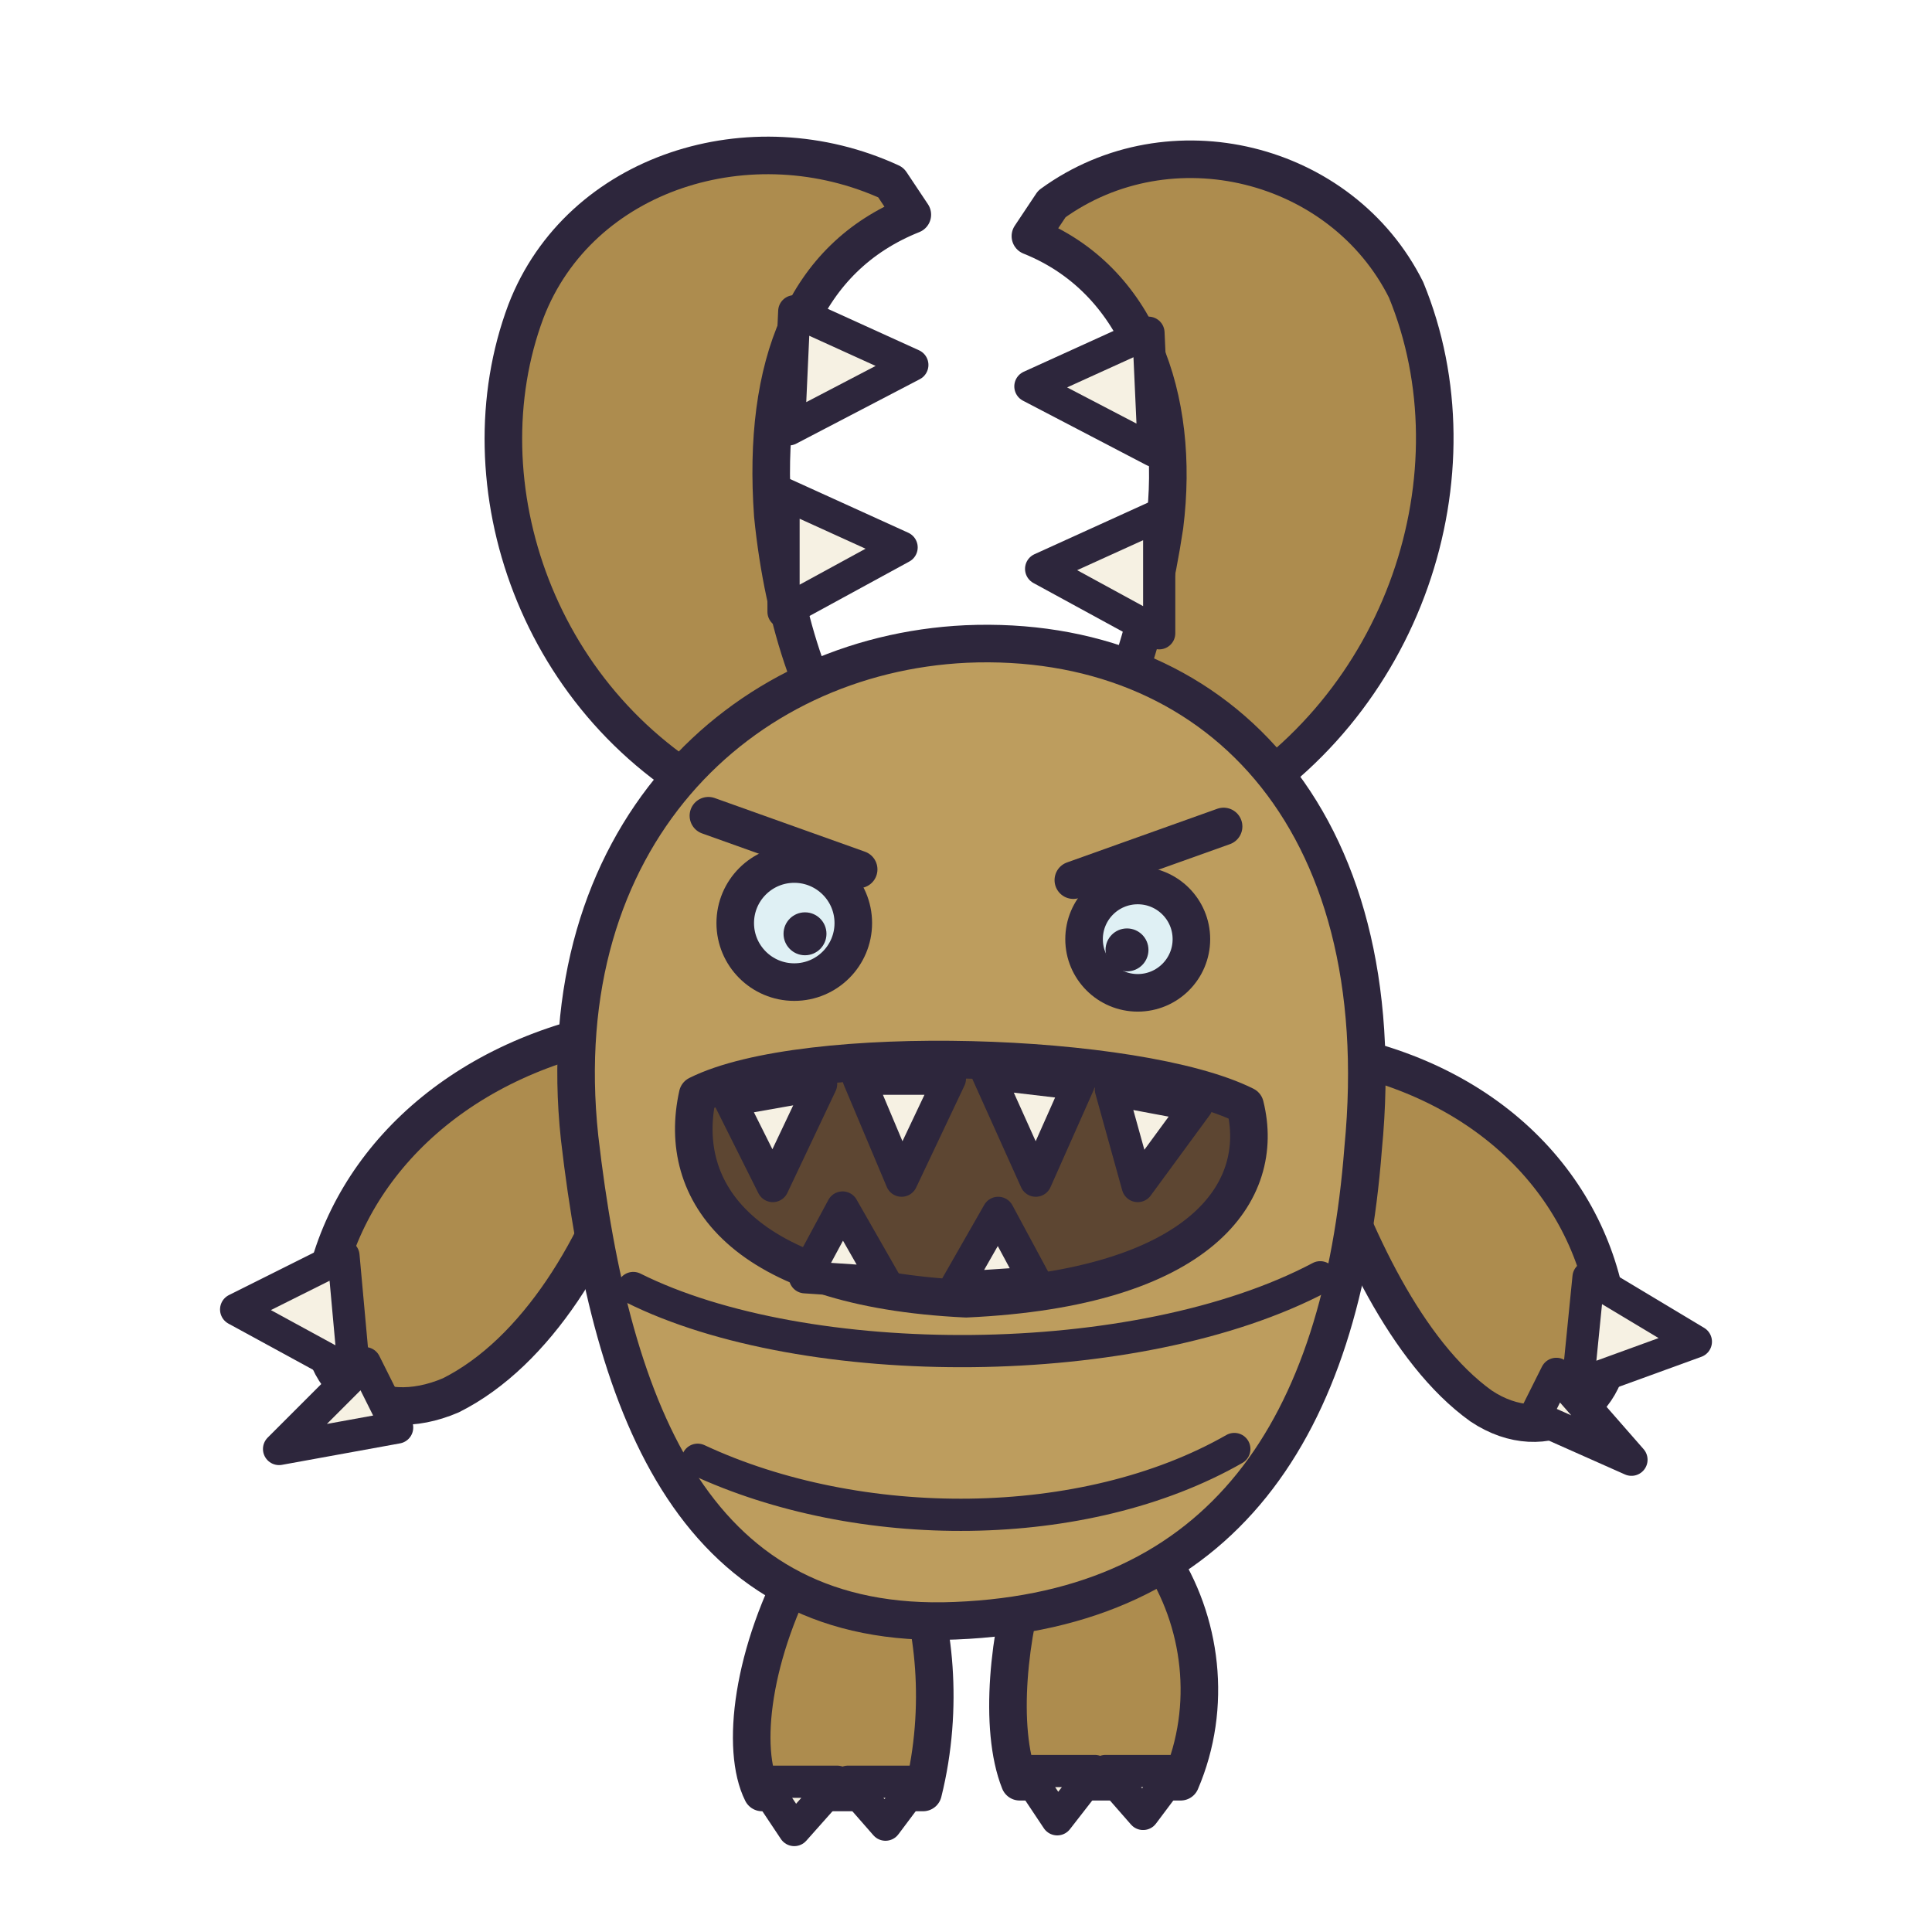
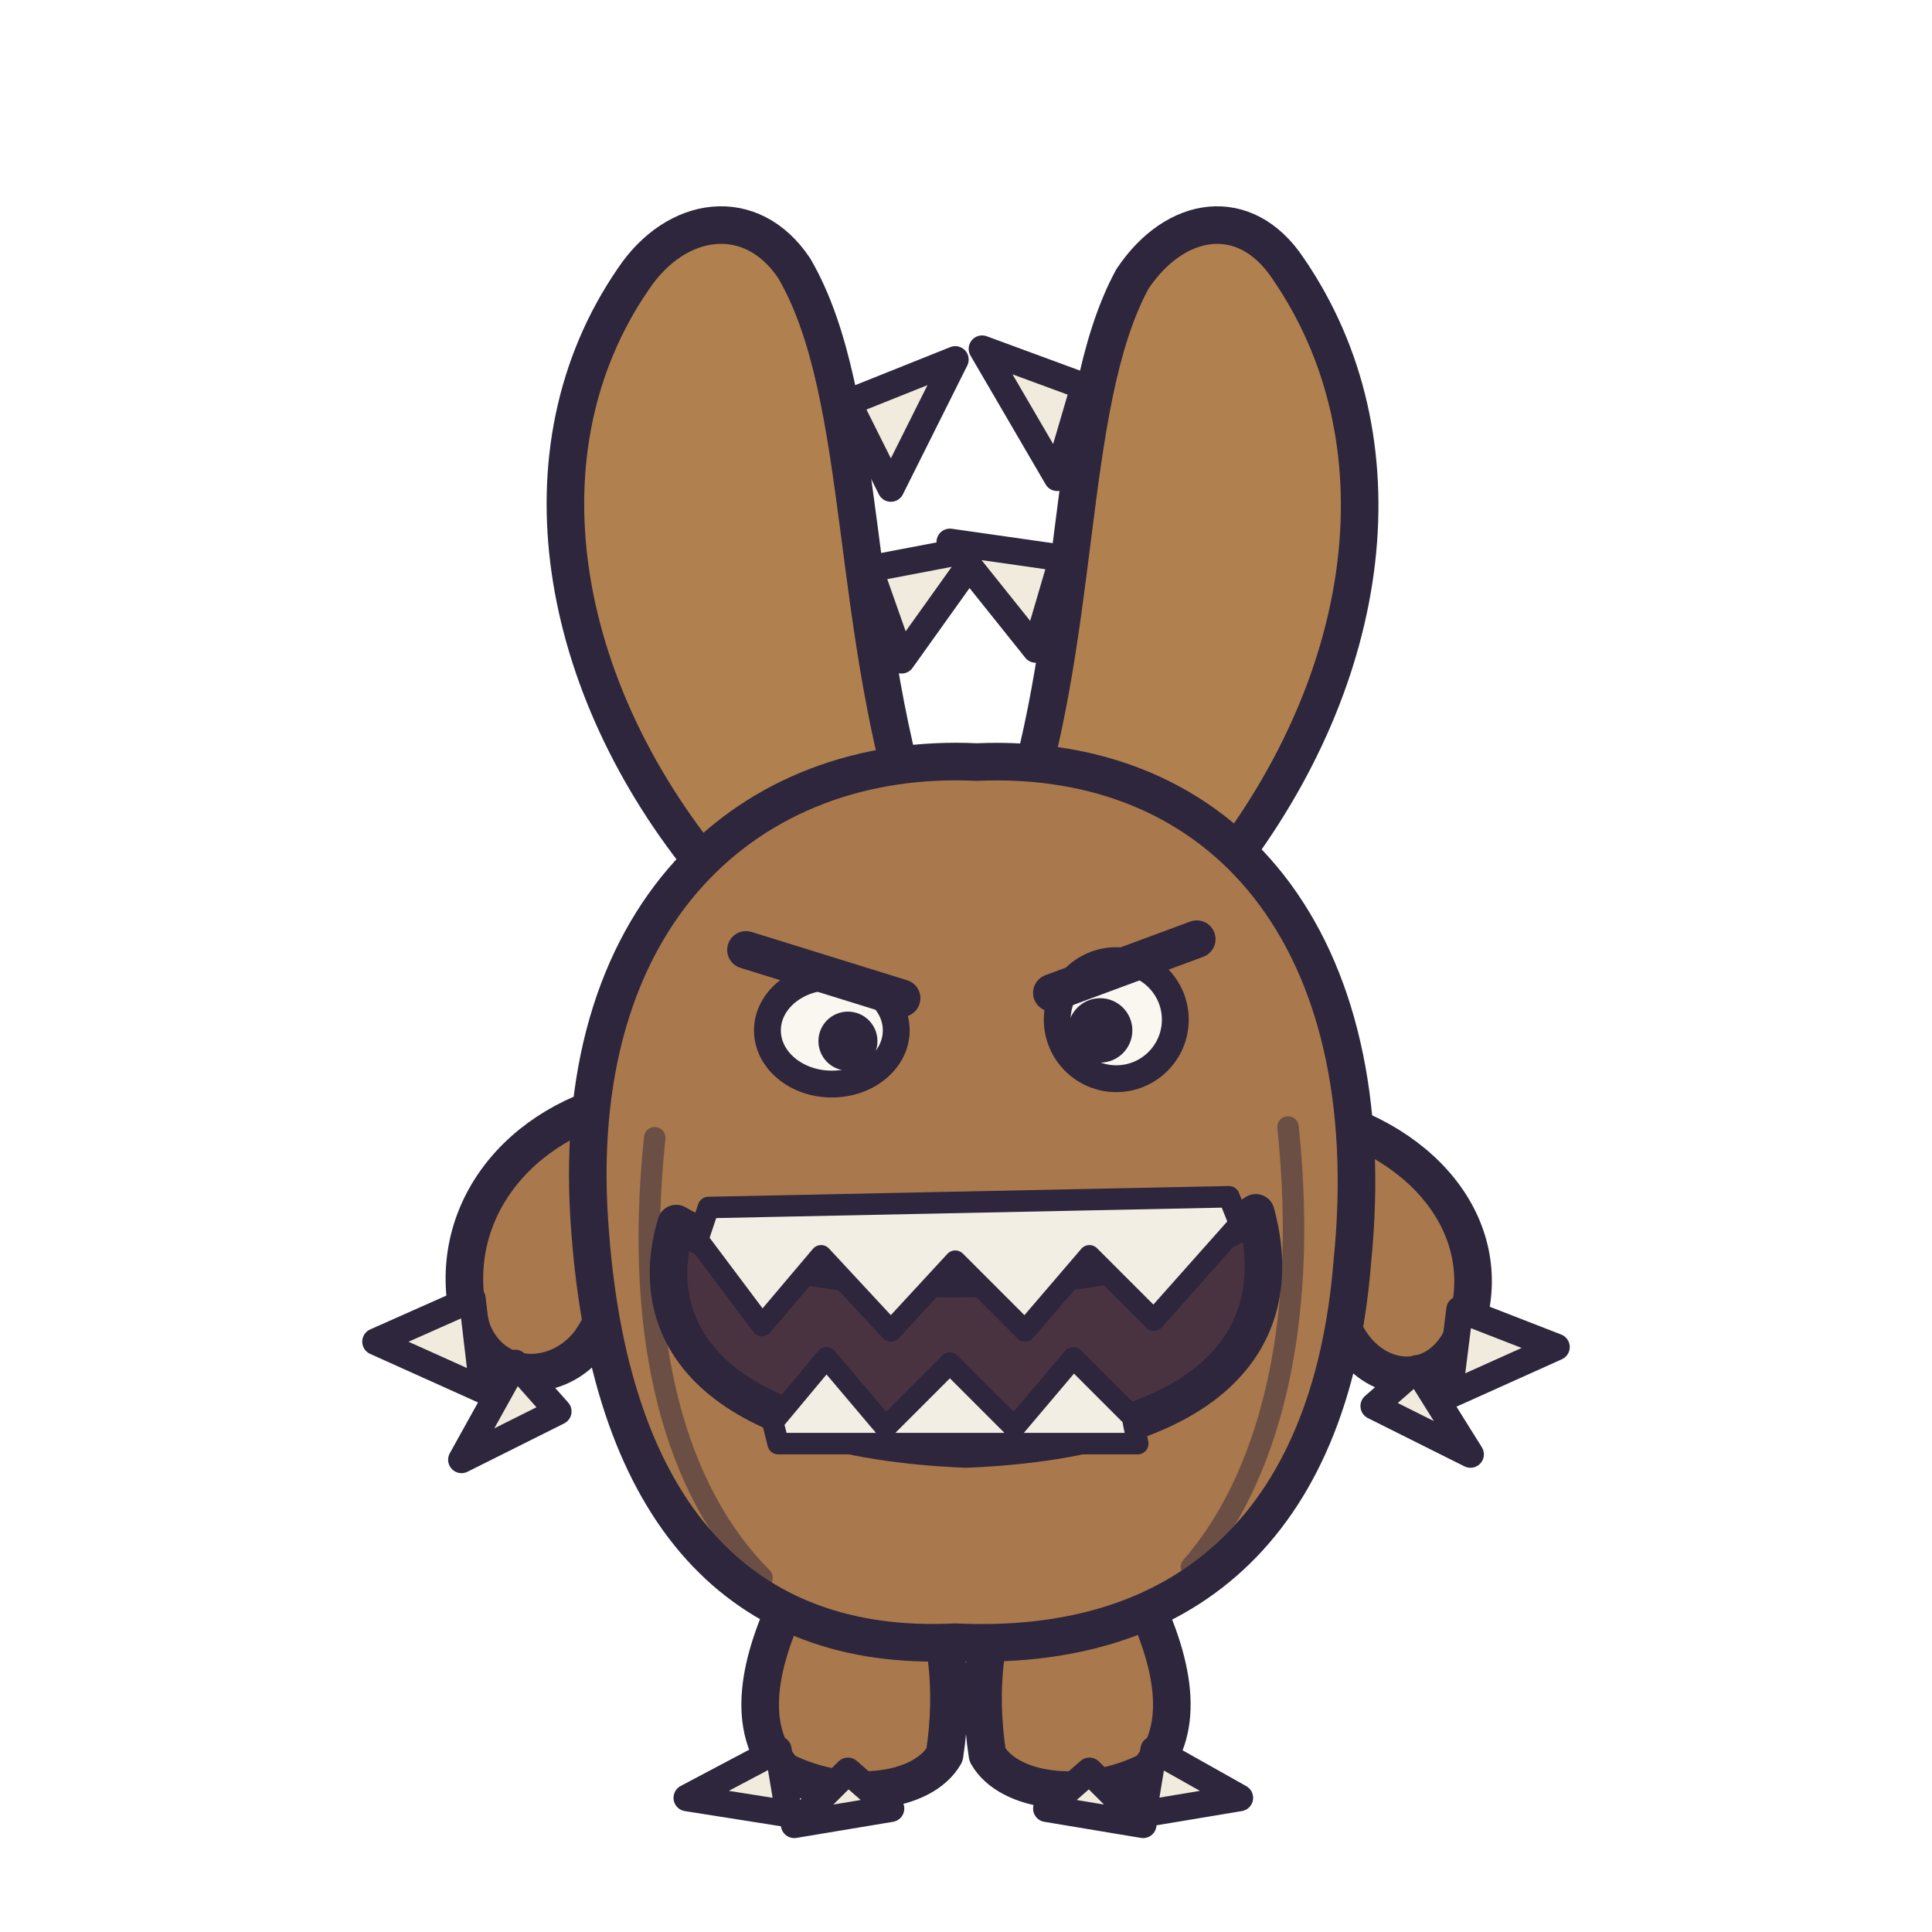
<svg xmlns="http://www.w3.org/2000/svg" viewBox="0 0 360 360">
  <g stroke="#2d263c" stroke-width="7" stroke-linejoin="round" stroke-linecap="round">
-     <path d="M136,150 C100,132 86,90 98,58 C108,32 140,22 166,34 L170,40 C150,48 142,68 144,96 C146,116 152,134 162,146 Z" fill="#AD8C4E" />
-     <path d="M226,152 C262,132 276,88 262,54 C250,30 218,22 196,38 L192,44 C212,52 220,74 217,98 C214,118 208,136 199,148 Z" fill="#AD8C4E" />
-     <polygon points="148,58 170,68 147,80" fill="#f6f1e3" stroke-width="6" />
-     <polygon points="146,92 168,102 146,114" fill="#f6f1e3" stroke-width="6" />
-     <polygon points="214,62 192,72 215,84" fill="#f6f1e3" stroke-width="6" />
-     <polygon points="216,96 194,106 216,118" fill="#f6f1e3" stroke-width="6" />
-     <path d="M150,290 C140,308 138,326 142,334 L172,334 C176,318 174,302 170,292 Z" fill="#AD8C4E" />
-     <path d="M192,292 C188,304 186,322 190,332 L220,332 C226,318 224,302 216,290 Z" fill="#AD8C4E" />
-     <polygon points="142,332 156,332 148,341" fill="#f6f1e3" stroke-width="6" />
-     <polygon points="158,332 171,332 165,340" fill="#f6f1e3" stroke-width="6" />
-     <polygon points="191,330 204,330 197,339" fill="#f6f1e3" stroke-width="6" />
-     <polygon points="206,330 219,330 213,338" fill="#f6f1e3" stroke-width="6" />
-     <path d="M114,192 C84,198 64,218 60,242 C58,258 70,266 84,260 C100,252 112,232 118,212 Z" fill="#AD8C4E" />
-     <path d="M248,196 C280,202 298,224 300,248 C301,262 288,270 276,262 C262,252 252,230 246,212 Z" fill="#AD8C4E" />
-     <polygon points="64,234 44,244 66,256" fill="#f6f1e3" stroke-width="6" />
-     <polygon points="68,254 52,270 74,266" fill="#f6f1e3" stroke-width="6" />
-     <polygon points="296,238 316,250 294,258" fill="#f6f1e3" stroke-width="6" />
-     <polygon points="290,256 304,272 286,264" fill="#f6f1e3" stroke-width="6" />
-     <path d="M108,212 C102,156 138,122 180,120 C226,118 260,152 254,214 C250,266 228,300 178,302 C130,304 114,264 108,212 Z" fill="#BD9D5E" />
-     <path d="M118,240 C150,256 212,256 246,238" fill="none" stroke-width="6" />
-     <path d="M130,272 C160,286 202,286 230,270" fill="none" stroke-width="6" />
-     <path d="M130,204 C150,194 212,196 232,206 C236,222 224,240 180,242 C138,240 126,222 130,204 Z" fill="#5d4632" />
-     <polygon points="136,205 153,202 144,221" fill="#f6f1e3" stroke-width="6" />
-     <polygon points="160,201 177,201 168,220" fill="#f6f1e3" stroke-width="6" />
-     <polygon points="184,200 201,202 193,220" fill="#f6f1e3" stroke-width="6" />
-     <polygon points="207,203 223,206 212,221" fill="#f6f1e3" stroke-width="6" />
-     <polygon points="150,238 165,239 157,225" fill="#f6f1e3" stroke-width="6" />
-     <polygon points="178,240 193,239 186,226" fill="#f6f1e3" stroke-width="6" />
-     <circle cx="148" cy="172" r="11" fill="#dff0f4" />
-     <circle cx="212" cy="175" r="10" fill="#dff0f4" />
-     <circle cx="150" cy="174" r="4" fill="#2d263c" stroke="none" />
-     <circle cx="210" cy="177" r="4" fill="#2d263c" stroke="none" />
-     <path d="M132,152 L160,162" fill="none" />
-     <path d="M228,154 L200,164" fill="none" />
+     <path d="M132,162 C104,128 96,84 118,52 C126,40 140,38 148,50 C162,74 158,118 172,158 Z" fill="#B0814F" />
+     <path d="M228,162 C256,126 262,82 240,50 C232,38 219,40 211,52 C198,76 202,120 188,158 Z" fill="#B0814F" />
+     <polygon points="158,75 178,67 166,91" fill="#F1EBDD" stroke-width="5" />
+     <polygon points="162,106 183,102 168,123" fill="#F1EBDD" stroke-width="5" />
+     <polygon points="202,72 183,65 197,89" fill="#F1EBDD" stroke-width="5" />
+     <polygon points="198,104 177,101 193,121" fill="#F1EBDD" stroke-width="5" />
+     <path d="M116,205 C95,210 82,228 88,248 C92,258 104,258 110,250 C118,238 120,222 124,214 Z" fill="#A9784C" />
+     <path d="M246,208 C268,214 280,232 272,250 C267,259 256,258 251,249 C244,236 242,222 238,214 Z" fill="#A9784C" />
+     <polygon points="88,242 70,250 90,259" fill="#F1EBDD" stroke-width="5" />
+     <polygon points="96,254 86,272 104,263" fill="#F1EBDD" stroke-width="5" />
+     <polygon points="272,244 290,251 270,260" fill="#F1EBDD" stroke-width="5" />
+     <polygon points="264,255 274,271 256,262" fill="#F1EBDD" stroke-width="5" />
+     <path d="M148,296 C141,310 139,322 146,330 C158,336 172,334 176,327 C178,314 176,304 174,300 Z" fill="#A9784C" />
+     <path d="M212,296 C219,310 221,322 214,330 C202,336 188,334 184,327 C182,314 184,304 186,300 Z" fill="#A9784C" />
+     <polygon points="145,326 128,335 147,338" fill="#F1EBDD" stroke-width="5" />
+     <polygon points="158,330 148,340 166,337" fill="#F1EBDD" stroke-width="5" />
+     <polygon points="215,326 231,335 213,338" fill="#F1EBDD" stroke-width="5" />
+     <polygon points="203,330 213,340 195,337" fill="#F1EBDD" stroke-width="5" />
+     <path d="M110,230 C105,170 140,140 182,142 C228,140 258,175 252,235 C248,285 220,308 178,306 C138,308 114,282 110,230 Z" fill="#A9784C" />
+     <path d="M122,212 C118,250 126,278 142,294" fill="none" stroke-width="4" opacity="0.5" />
+     <path d="M240,210 C244,248 236,276 222,292" fill="none" stroke-width="4" opacity="0.5" />
+     <path d="M126,228 C150,242 210,242 234,226 C240,248 228,268 180,270 C132,268 120,248 126,228 Z" fill="#4a3340" />
+     <polygon points="130,231 142,247 153,234 166,248 178,235 191,248 203,234 215,246 231,228 229,223 132,225" fill="#F2EEE4" stroke-width="4" />
+     <polygon points="144,265 154,253 165,266 177,254 189,266 200,253 211,264 212,269 145,269" fill="#F2EEE4" stroke-width="4" />
+     <ellipse cx="155" cy="192" rx="12" ry="10" fill="#FAF7F0" stroke-width="5" />
+     <ellipse cx="208" cy="190" rx="11" ry="11" fill="#FAF7F0" stroke-width="5" />
+     <circle cx="158" cy="194" r="4.5" fill="#2d263c" stroke-width="2" />
+     <circle cx="205" cy="192" r="5" fill="#2d263c" stroke-width="2" />
+     <path d="M139,177 L168,186" fill="none" />
+     <path d="M223,175 L196,185" fill="none" />
  </g>
</svg>
